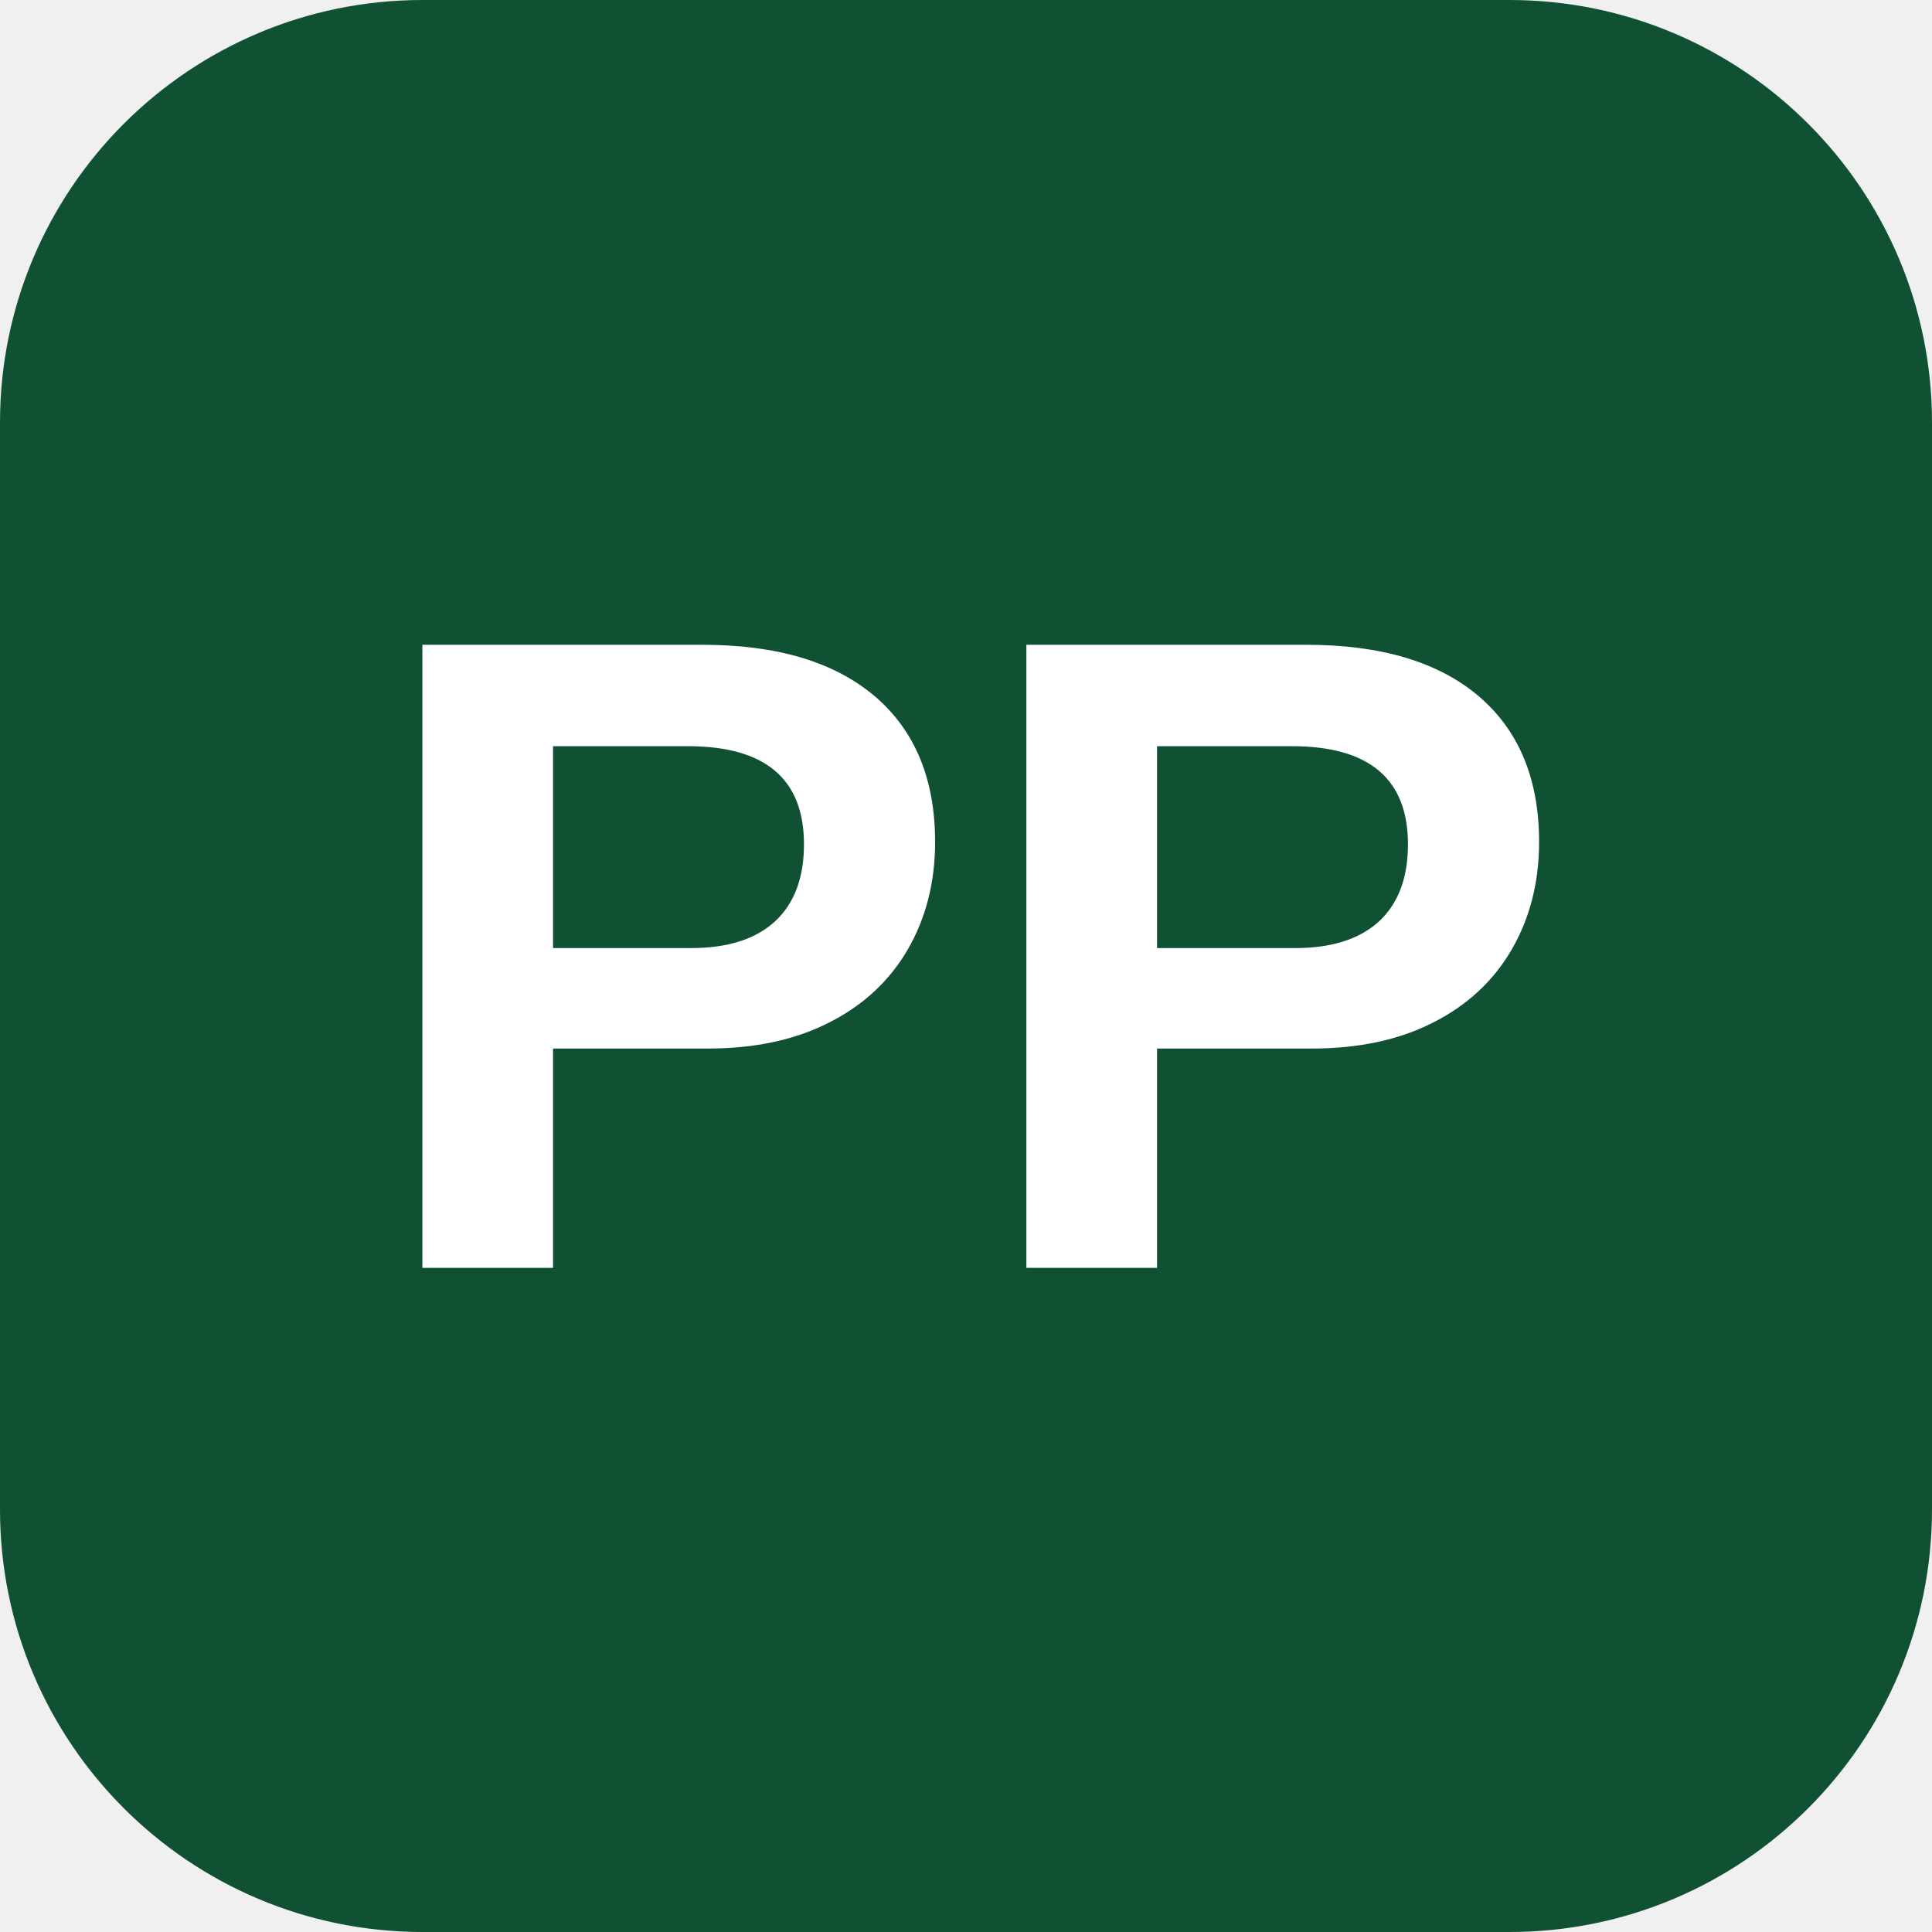
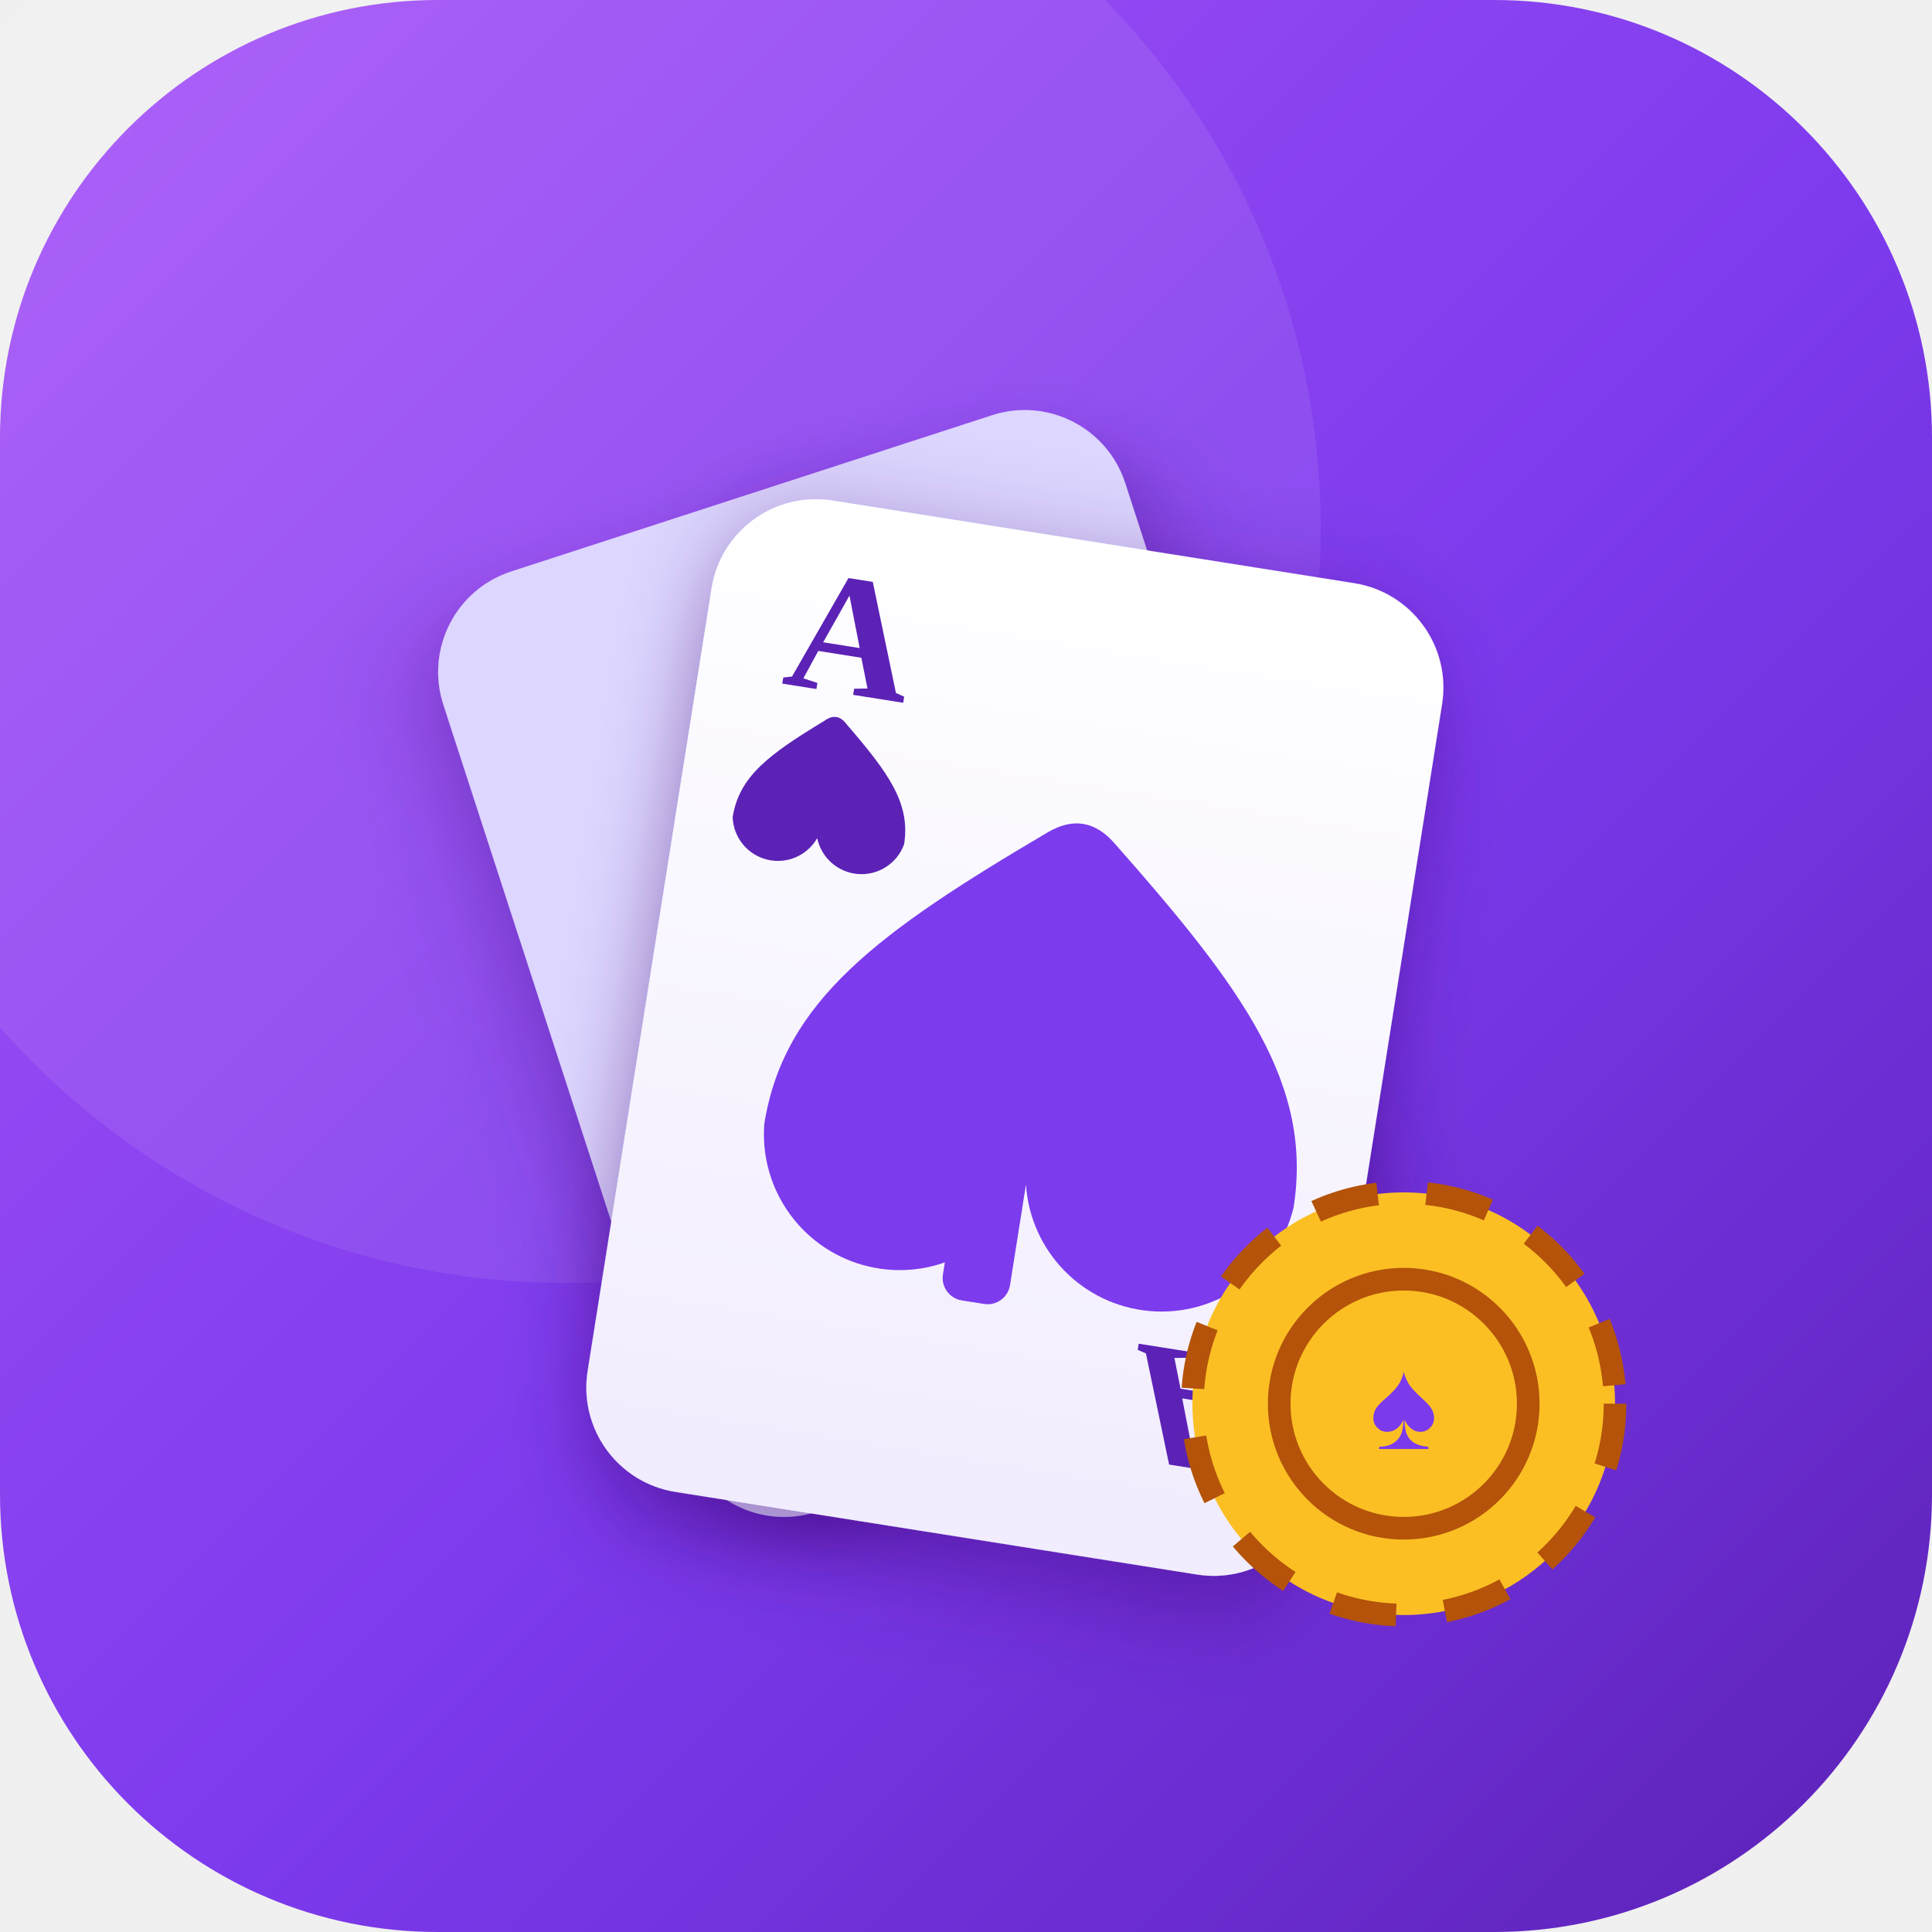
- <svg xmlns="http://www.w3.org/2000/svg" viewBox="0 0 64 64">
-   <rect width="64" height="64" rx="14" fill="#0f5132" />
-   <text x="32" y="42" font-family="Arial, sans-serif" font-size="30" font-weight="bold" fill="#ffffff" text-anchor="middle">PP</text>
+ <svg xmlns="http://www.w3.org/2000/svg" viewBox="0 0 512 512">
+   <defs>
+     <linearGradient id="bg" x1="0" y1="0" x2="1" y2="1">
+       <stop offset="0" stop-color="#a855f7" />
+       <stop offset="0.55" stop-color="#7c3aed" />
+       <stop offset="1" stop-color="#5b21b6" />
+     </linearGradient>
+     <linearGradient id="card" x1="0" y1="0" x2="0" y2="1">
+       <stop offset="0" stop-color="#ffffff" />
+       <stop offset="1" stop-color="#f1ecfe" />
+     </linearGradient>
+     <filter id="shadow" x="-30%" y="-30%" width="160%" height="160%">
+       <feDropShadow dx="0" dy="8" stdDeviation="12" flood-color="#3b0a73" flood-opacity="0.45" />
+     </filter>
+   </defs>
+   <rect x="0" y="0" width="512" height="512" rx="116" fill="url(#bg)" />
+   <circle cx="150" cy="140" r="200" fill="#ffffff" opacity="0.08" />
+   <g transform="rotate(-18 256 270)" filter="url(#shadow)">
+     <rect x="150" y="120" width="190" height="262" rx="28" fill="#ddd6fe" />
+   </g>
+   <g transform="rotate(9 256 280)" filter="url(#shadow)">
+     <rect x="170" y="140" width="196" height="266" rx="28" fill="url(#card)" />
+     <text x="192" y="190" font-family="Georgia, 'Times New Roman', serif" font-size="46" font-weight="bold" fill="#5b21b6">A</text>
+     <path d="M205 198c-13 11-20 18-20 29a12 12 0 0 0 23 2 12 12 0 0 0 23-2c0-11-7-18-20-29-2-2-4-2-6 0z" fill="#5b21b6" />
+     <path d="M268 218c-40 33-62 55-62 88a36 36 0 0 0 71 5 36 36 0 0 0 71-5c0-33-22-55-62-88-6-5-12-5-18 0z" fill="#7c3aed" />
+     <rect x="259" y="300" width="18" height="44" rx="6" fill="#7c3aed" />
+     <g transform="rotate(180 332 360)">
+       <text x="318" y="372" font-family="Georgia, 'Times New Roman', serif" font-size="46" font-weight="bold" fill="#5b21b6">A</text>
+     </g>
+   </g>
+   <g transform="translate(372 372)">
+     <circle r="56" fill="#fbbf24" />
+     <circle r="56" fill="none" stroke="#b45309" stroke-width="6" stroke-dasharray="17 13" />
+     <circle r="33" fill="none" stroke="#b45309" stroke-width="6" />
+     <text x="0" y="12" text-anchor="middle" font-family="Arial, sans-serif" font-size="34" font-weight="bold" fill="#7c3aed">♠</text>
+   </g>
</svg>
